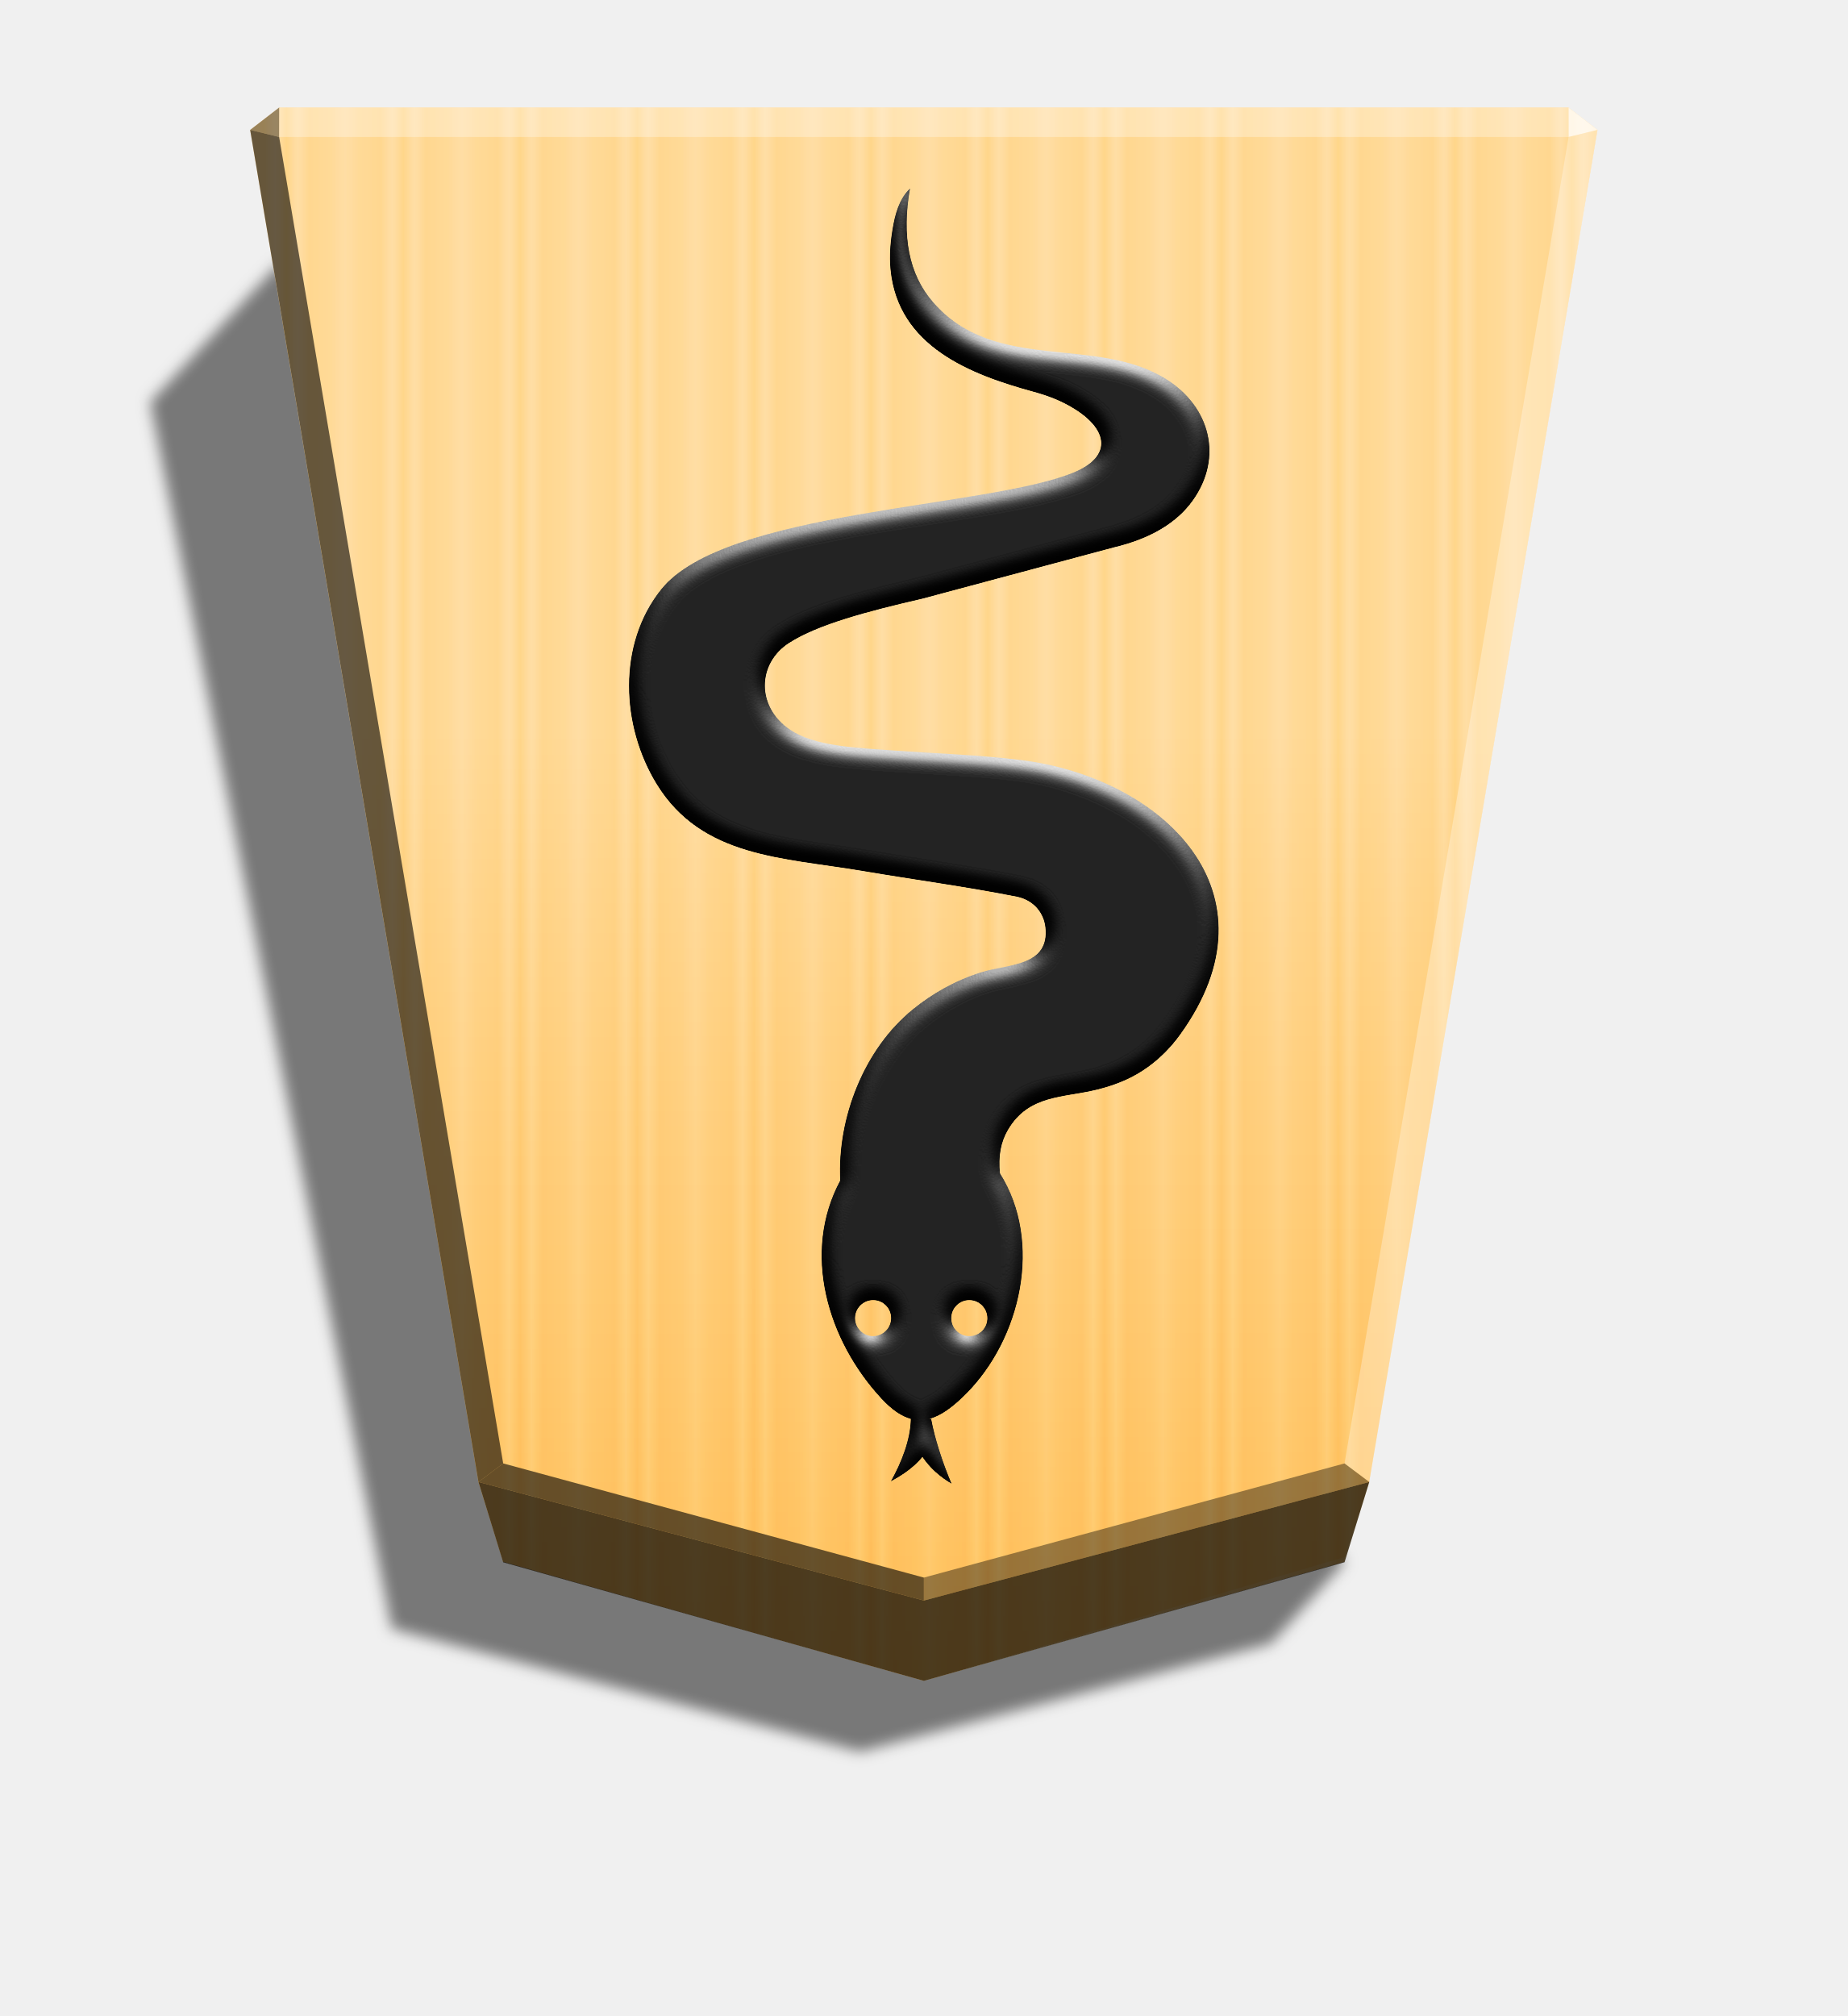
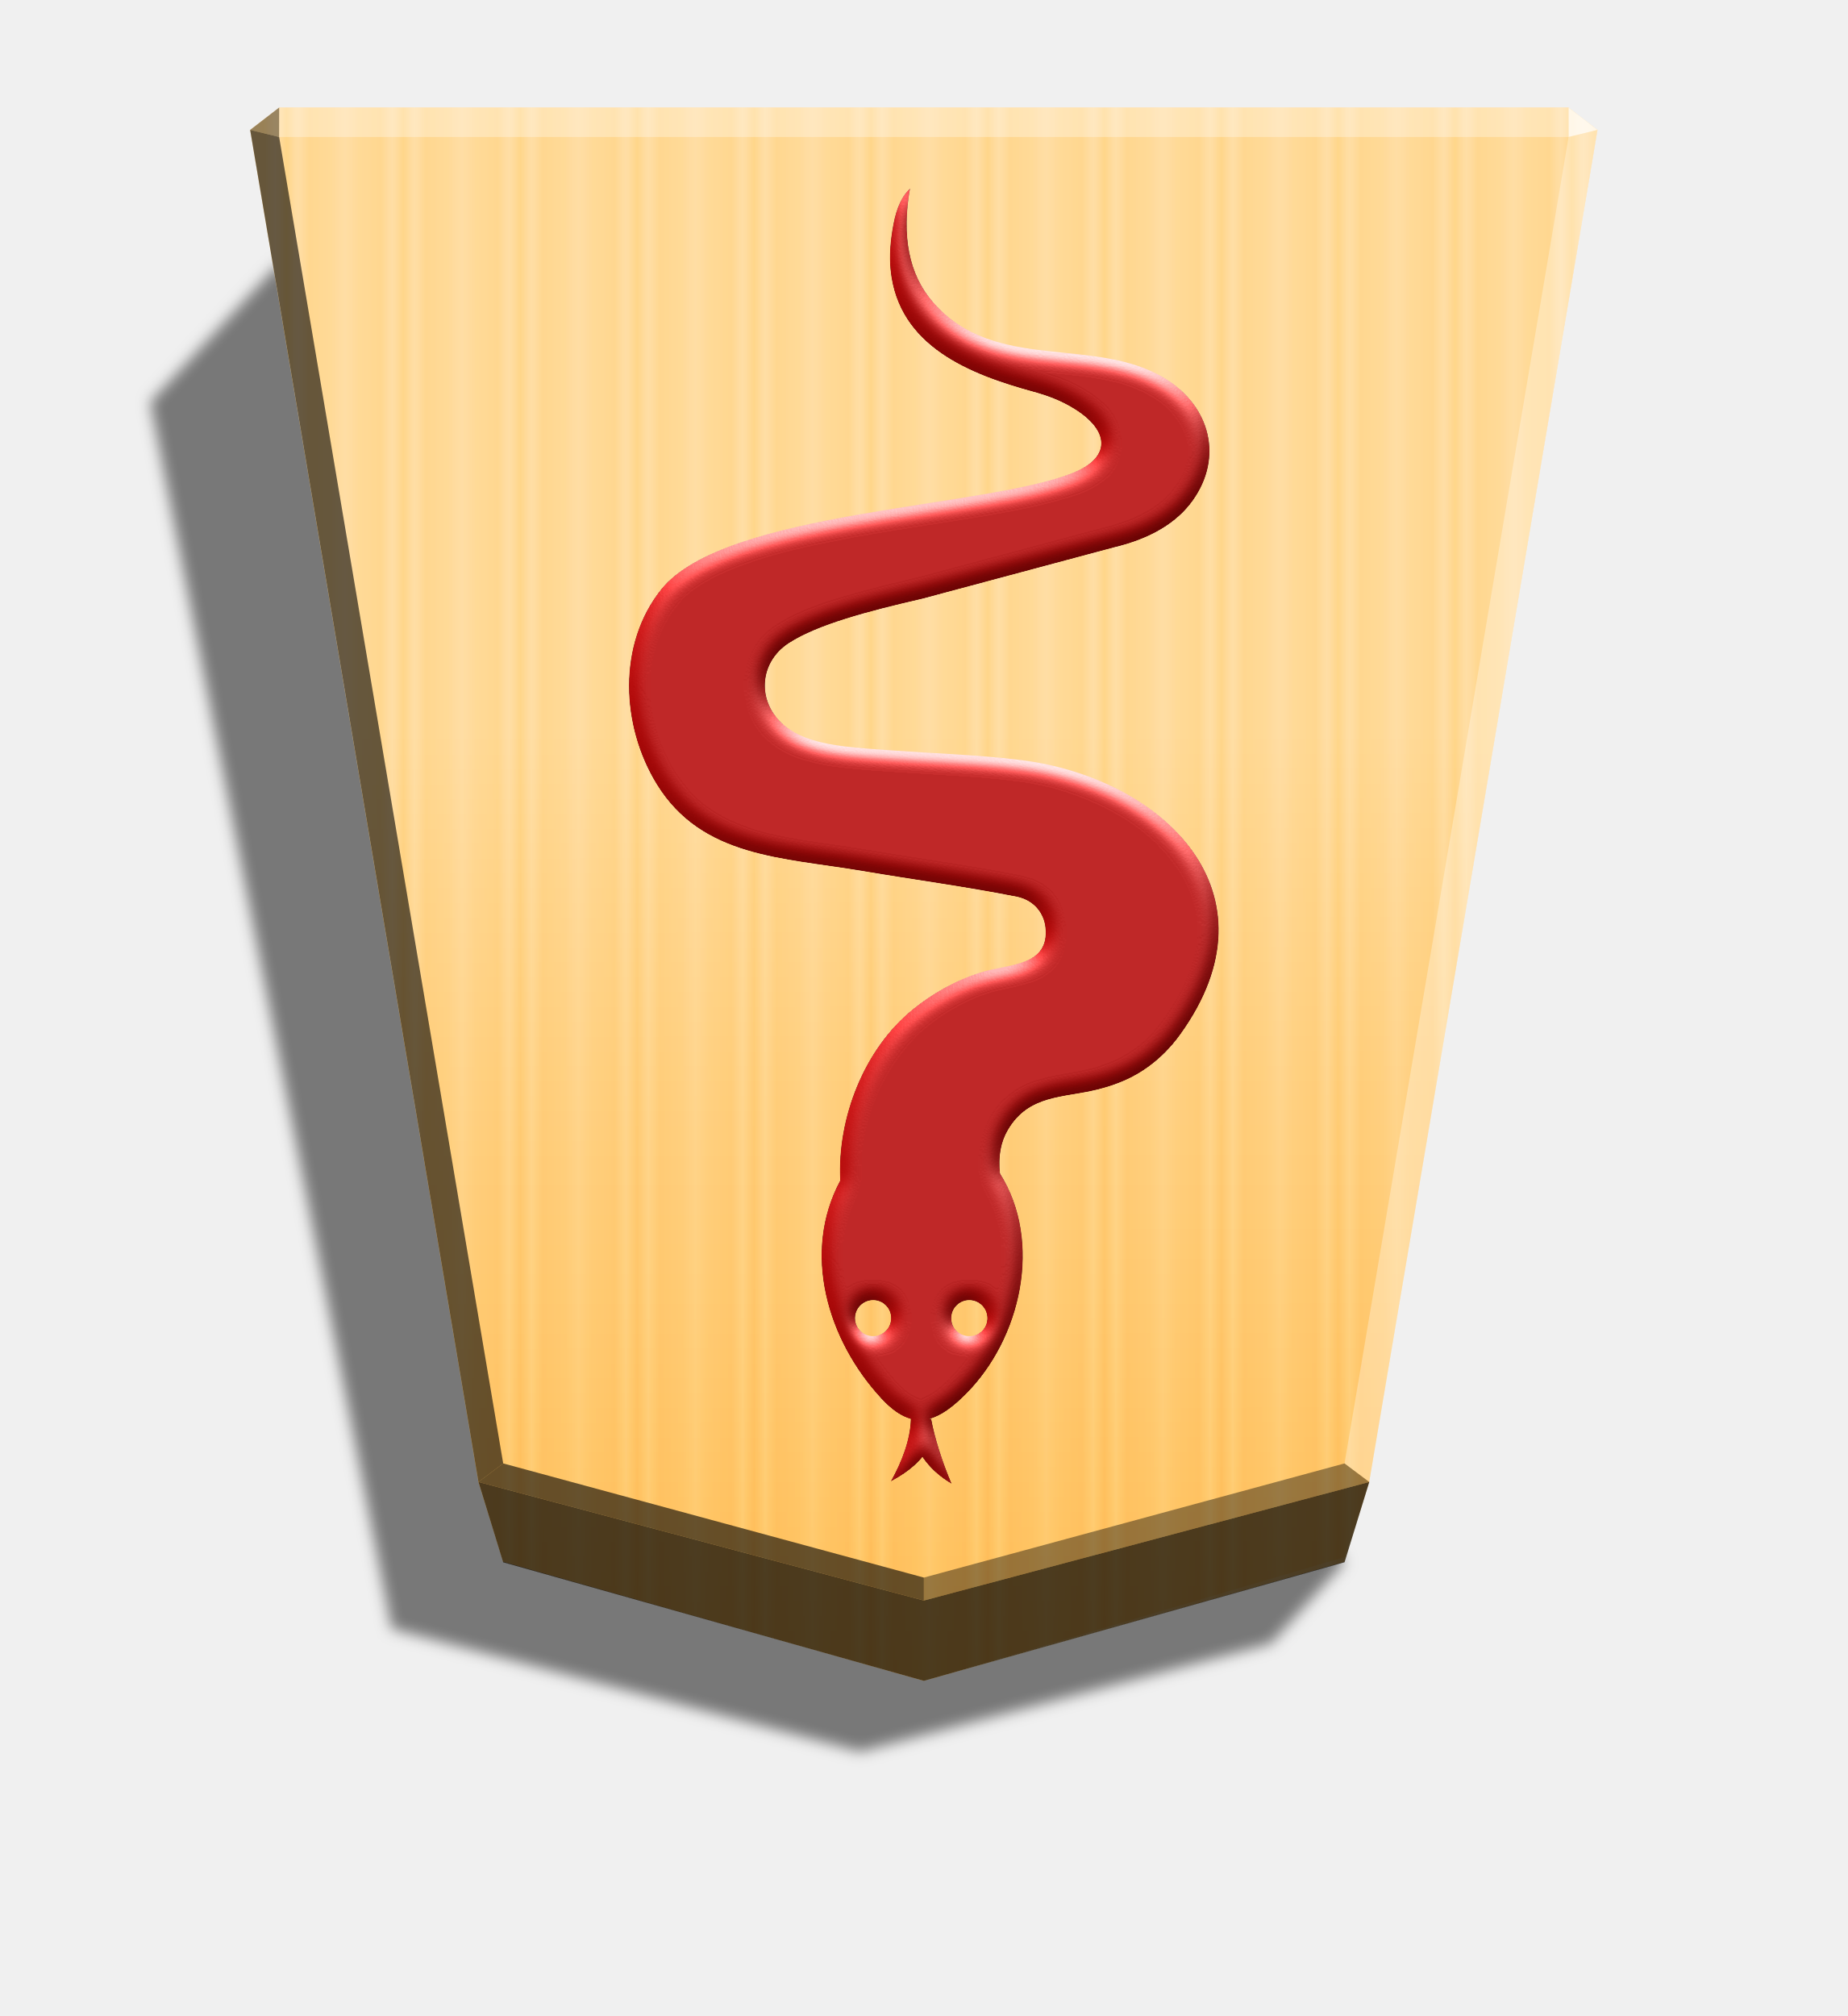
<svg xmlns="http://www.w3.org/2000/svg" width="498.898" height="544.252" viewBox="0 0 1320 1440">
  <defs>
    <linearGradient id="b" x1="-1430.769" x2="-1409.955" y1="-77.47" y2="-77.47" gradientUnits="userSpaceOnUse" spreadMethod="reflect">
      <stop offset="0" stop-color="#ffd285" />
      <stop offset=".232" stop-color="#ffcd79" />
      <stop offset=".616" stop-color="#ffca73" />
      <stop offset=".808" stop-color="#ffd386" />
      <stop offset="1" stop-color="#ffc86e" />
    </linearGradient>
    <linearGradient id="c" x1="-905.021" x2="-904.556" y1="-376.306" y2="184.159" gradientUnits="userSpaceOnUse">
      <stop offset="0" />
      <stop offset=".602" stop-color="#fff" />
    </linearGradient>
    <filter id="a" width="1.028" height="1.022" x="-.014" y="-.011" style="color-interpolation-filters:sRGB">
      <feGaussianBlur stdDeviation="2.441" />
    </filter>
    <filter id="d" width="1.137" height="1.062" x="-.068" y="-.031" style="color-interpolation-filters:sRGB">
      <feGaussianBlur in="SourceGraphic" result="result0" stdDeviation="6" />
      <feDiffuseLighting lighting-color="#FFF" result="result5" surfaceScale="4">
        <feDistantLight azimuth="235" elevation="45" />
      </feDiffuseLighting>
      <feComposite in="result5" in2="SourceGraphic" k1="1.4" operator="arithmetic" result="fbSourceGraphic" />
      <feGaussianBlur in="fbSourceGraphic" result="result0" stdDeviation="6" />
      <feSpecularLighting in="result0" lighting-color="#FFF" result="result1" specularExponent="25" surfaceScale="4">
        <feDistantLight azimuth="280" elevation="45" />
      </feSpecularLighting>
      <feComposite in="fbSourceGraphic" in2="result1" k2="1" k3="1" operator="arithmetic" result="result4" />
      <feComposite in="result4" in2="SourceGraphic" operator="in" result="result2" />
    </filter>
  </defs>
  <path d="m-2655.488 204.013 26.181 28.949 146.334 38.515 166.935-43.817 86.005-436.932-45.894-49.39z" filter="url(#a)" opacity=".5" transform="matrix(-2.0051 0 0 2.0051 -4364.078 706.823)" />
  <path fill="url(#b)" d="m-1220.686-332.674-149.881 42.384-8.809 28.459-81.338 481.636 10.349 7.986h459.359l10.348-7.986-81.338-481.636-8.809-28.459z" transform="rotate(180 -893.82 266.77) scale(2.0051)" />
  <path fill="url(#c)" d="m-905.021-376.306-149.881 44.065-8.809 26.778-81.358 481.64 10.349 7.986 459.383-.004 10.349-7.986-81.343-481.636-8.809-28.601z" opacity=".25" style="mix-blend-mode:overlay" transform="rotate(180 -577.344 223.027) scale(2.0051)" />
  <path d="m199.419 97.854.043-21.064-20.75 16.013 20.707 5.052zm778.776 960.694-17.664-13.248L660 1126.847v16.402z" opacity=".4" />
  <path d="m341.805 1058.548 17.664-13.248L660 1126.847v16.402z" opacity=".6" />
  <path d="m341.805 1058.548 17.664-13.248-160.05-947.446-20.707-5.052z" opacity=".6" />
  <g fill="#fff">
    <path d="m978.195 1058.548-17.664-13.248 160.05-947.446 20.707-5.052z" opacity=".3" />
    <path d="m1120.582 97.854-.043-21.064 20.75 16.013-20.707 5.052z" opacity=".8" />
    <path d="M1120.582 97.854H199.419l.043-21.064h921.077l.043 21.064z" opacity=".3" />
  </g>
  <path d="m359.468 1115.896-17.663-57.348L660 1143.25l318.195-84.702-17.663 57.348L660 1200.598l-300.532-84.702z" opacity=".7" />
-   <path d="M665.283 1013.539h-1.445c8.433-2.169 16.906-8.474 26.143-17.71 39.435-39.435 55.378-108.708 24.456-157.701-1.325-12.088.562-22.489 5.743-31.203 14.898-25.18 39.395-22.61 63.771-28.673 13.493-3.373 25.5-8.233 36.785-16.545 8.192-6.024 15.702-13.453 22.328-22.65 73.81-102.082-13.132-183.643-113.688-196.173-29.356-3.654-60.639-4.658-89.352-6.706-29.516-2.128-57.788-3.092-75.417-14.859-24.376-16.264-23.734-47.426-.763-62.124 20.56-13.172 55.94-22.529 94.974-31.524l136.578-36.585c25.982-6.144 45.098-17.227 56.824-33.692 21.766-30.6 12.49-66.783-18.955-86.501-50.76-31.805-122.603-3.815-166.857-55.298-16.987-19.718-22.288-46.865-16.224-81.12-5.743 5.261-9.718 13.734-11.927 25.42-2.33 12.209-3.092 23.011-2.088 32.85 5.421 54.816 56.984 74.734 102.082 87.063 9.758 2.69 19.557 6.144 29.717 12.53 23.974 15.059 26.464 34.094-1.647 45.418-62.807 25.3-248.499 26.665-293.918 83.088-31.604 39.315-28.793 97.785-3.252 139.308 32.287 52.447 89.874 52.287 146.738 61.924 37.026 6.265 74.092 11.205 110.957 18.513 12.128 2.731 18.794 11.887 19.918 21.606 3.253 28.15-26.785 26.383-45.419 32.166-19.316 5.984-35.58 15.501-49.113 26.465-35.018 28.27-54.294 77.746-52.045 122.402-27.629 51.242-9.357 114.009 29.556 155.894 7.47 8.032 14.377 12.69 21.124 14.457h-.241c-.322 14.939-6.747 31.082-14.297 44.576 8.835-4.659 16.706-10.2 22.65-17.43 5.34 7.912 12.408 14.177 20.922 19.156-6.466-15.14-12.168-32.89-14.618-46.342zm-41.563-59.153c7.067 0 12.85-5.783 12.85-12.85.04-7.109-5.742-12.892-12.85-12.852-7.068 0-12.851 5.783-12.851 12.851 0 7.068 5.783 12.85 12.85 12.85zm68.75 0c7.149 0 12.891-5.743 12.851-12.85 0-7.069-5.783-12.852-12.85-12.852-7.109-.04-12.891 5.743-12.851 12.851-.04 7.108 5.702 12.85 12.85 12.85z" class="st0" style="clip-rule:evenodd;fill-rule:evenodd;stroke-width:5.679;filter:url(#d)" />
+   <path d="M665.283 1013.539h-1.445c8.433-2.169 16.906-8.474 26.143-17.71 39.435-39.435 55.378-108.708 24.456-157.701-1.325-12.088.562-22.489 5.743-31.203 14.898-25.18 39.395-22.61 63.771-28.673 13.493-3.373 25.5-8.233 36.785-16.545 8.192-6.024 15.702-13.453 22.328-22.65 73.81-102.082-13.132-183.643-113.688-196.173-29.356-3.654-60.639-4.658-89.352-6.706-29.516-2.128-57.788-3.092-75.417-14.859-24.376-16.264-23.734-47.426-.763-62.124 20.56-13.172 55.94-22.529 94.974-31.524l136.578-36.585c25.982-6.144 45.098-17.227 56.824-33.692 21.766-30.6 12.49-66.783-18.955-86.501-50.76-31.805-122.603-3.815-166.857-55.298-16.987-19.718-22.288-46.865-16.224-81.12-5.743 5.261-9.718 13.734-11.927 25.42-2.33 12.209-3.092 23.011-2.088 32.85 5.421 54.816 56.984 74.734 102.082 87.063 9.758 2.69 19.557 6.144 29.717 12.53 23.974 15.059 26.464 34.094-1.647 45.418-62.807 25.3-248.499 26.665-293.918 83.088-31.604 39.315-28.793 97.785-3.252 139.308 32.287 52.447 89.874 52.287 146.738 61.924 37.026 6.265 74.092 11.205 110.957 18.513 12.128 2.731 18.794 11.887 19.918 21.606 3.253 28.15-26.785 26.383-45.419 32.166-19.316 5.984-35.58 15.501-49.113 26.465-35.018 28.27-54.294 77.746-52.045 122.402-27.629 51.242-9.357 114.009 29.556 155.894 7.47 8.032 14.377 12.69 21.124 14.457h-.241c-.322 14.939-6.747 31.082-14.297 44.576 8.835-4.659 16.706-10.2 22.65-17.43 5.34 7.912 12.408 14.177 20.922 19.156-6.466-15.14-12.168-32.89-14.618-46.342zm-41.563-59.153c7.067 0 12.85-5.783 12.85-12.85.04-7.109-5.742-12.892-12.85-12.852-7.068 0-12.851 5.783-12.851 12.851 0 7.068 5.783 12.85 12.85 12.85zm68.75 0c7.149 0 12.891-5.743 12.851-12.85 0-7.069-5.783-12.852-12.85-12.852-7.109-.04-12.891 5.743-12.851 12.851-.04 7.108 5.702 12.85 12.85 12.85z" class="st0" style="clip-rule:evenodd;fill-rule:evenodd;stroke-width:5.679;filter:url(#d);fill:#9e0505;fill-opacity:1" />
</svg>
